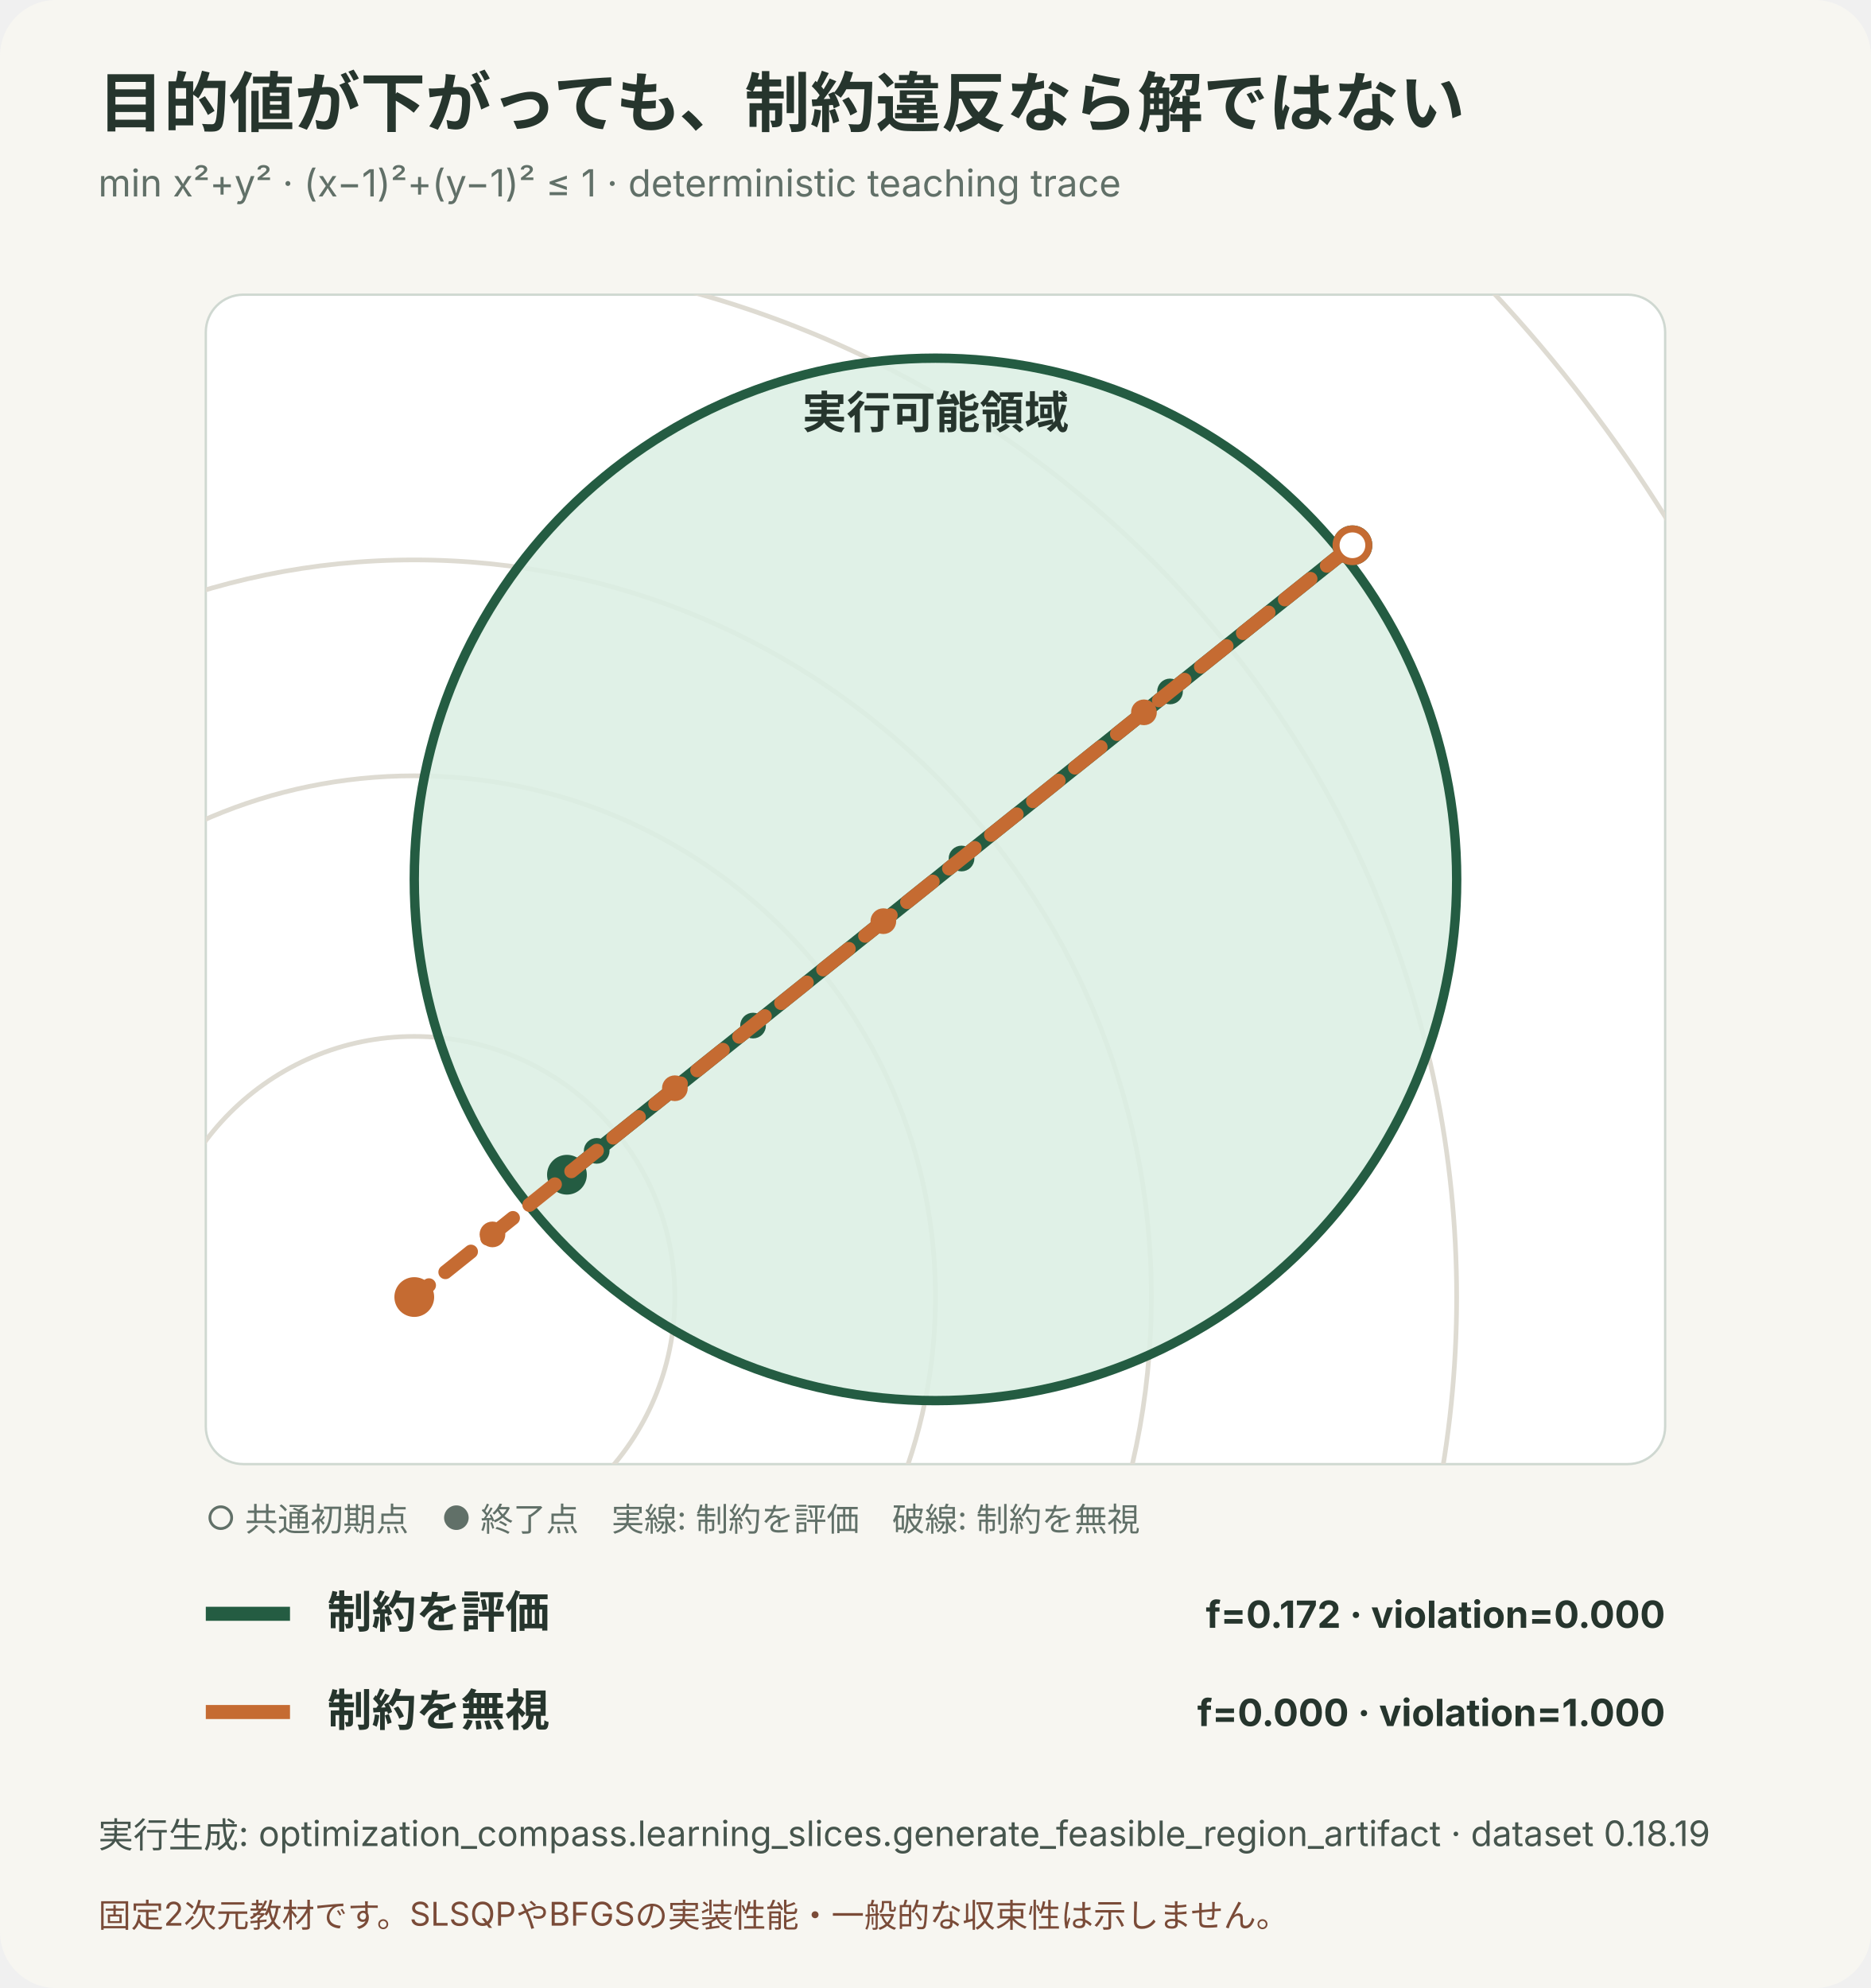
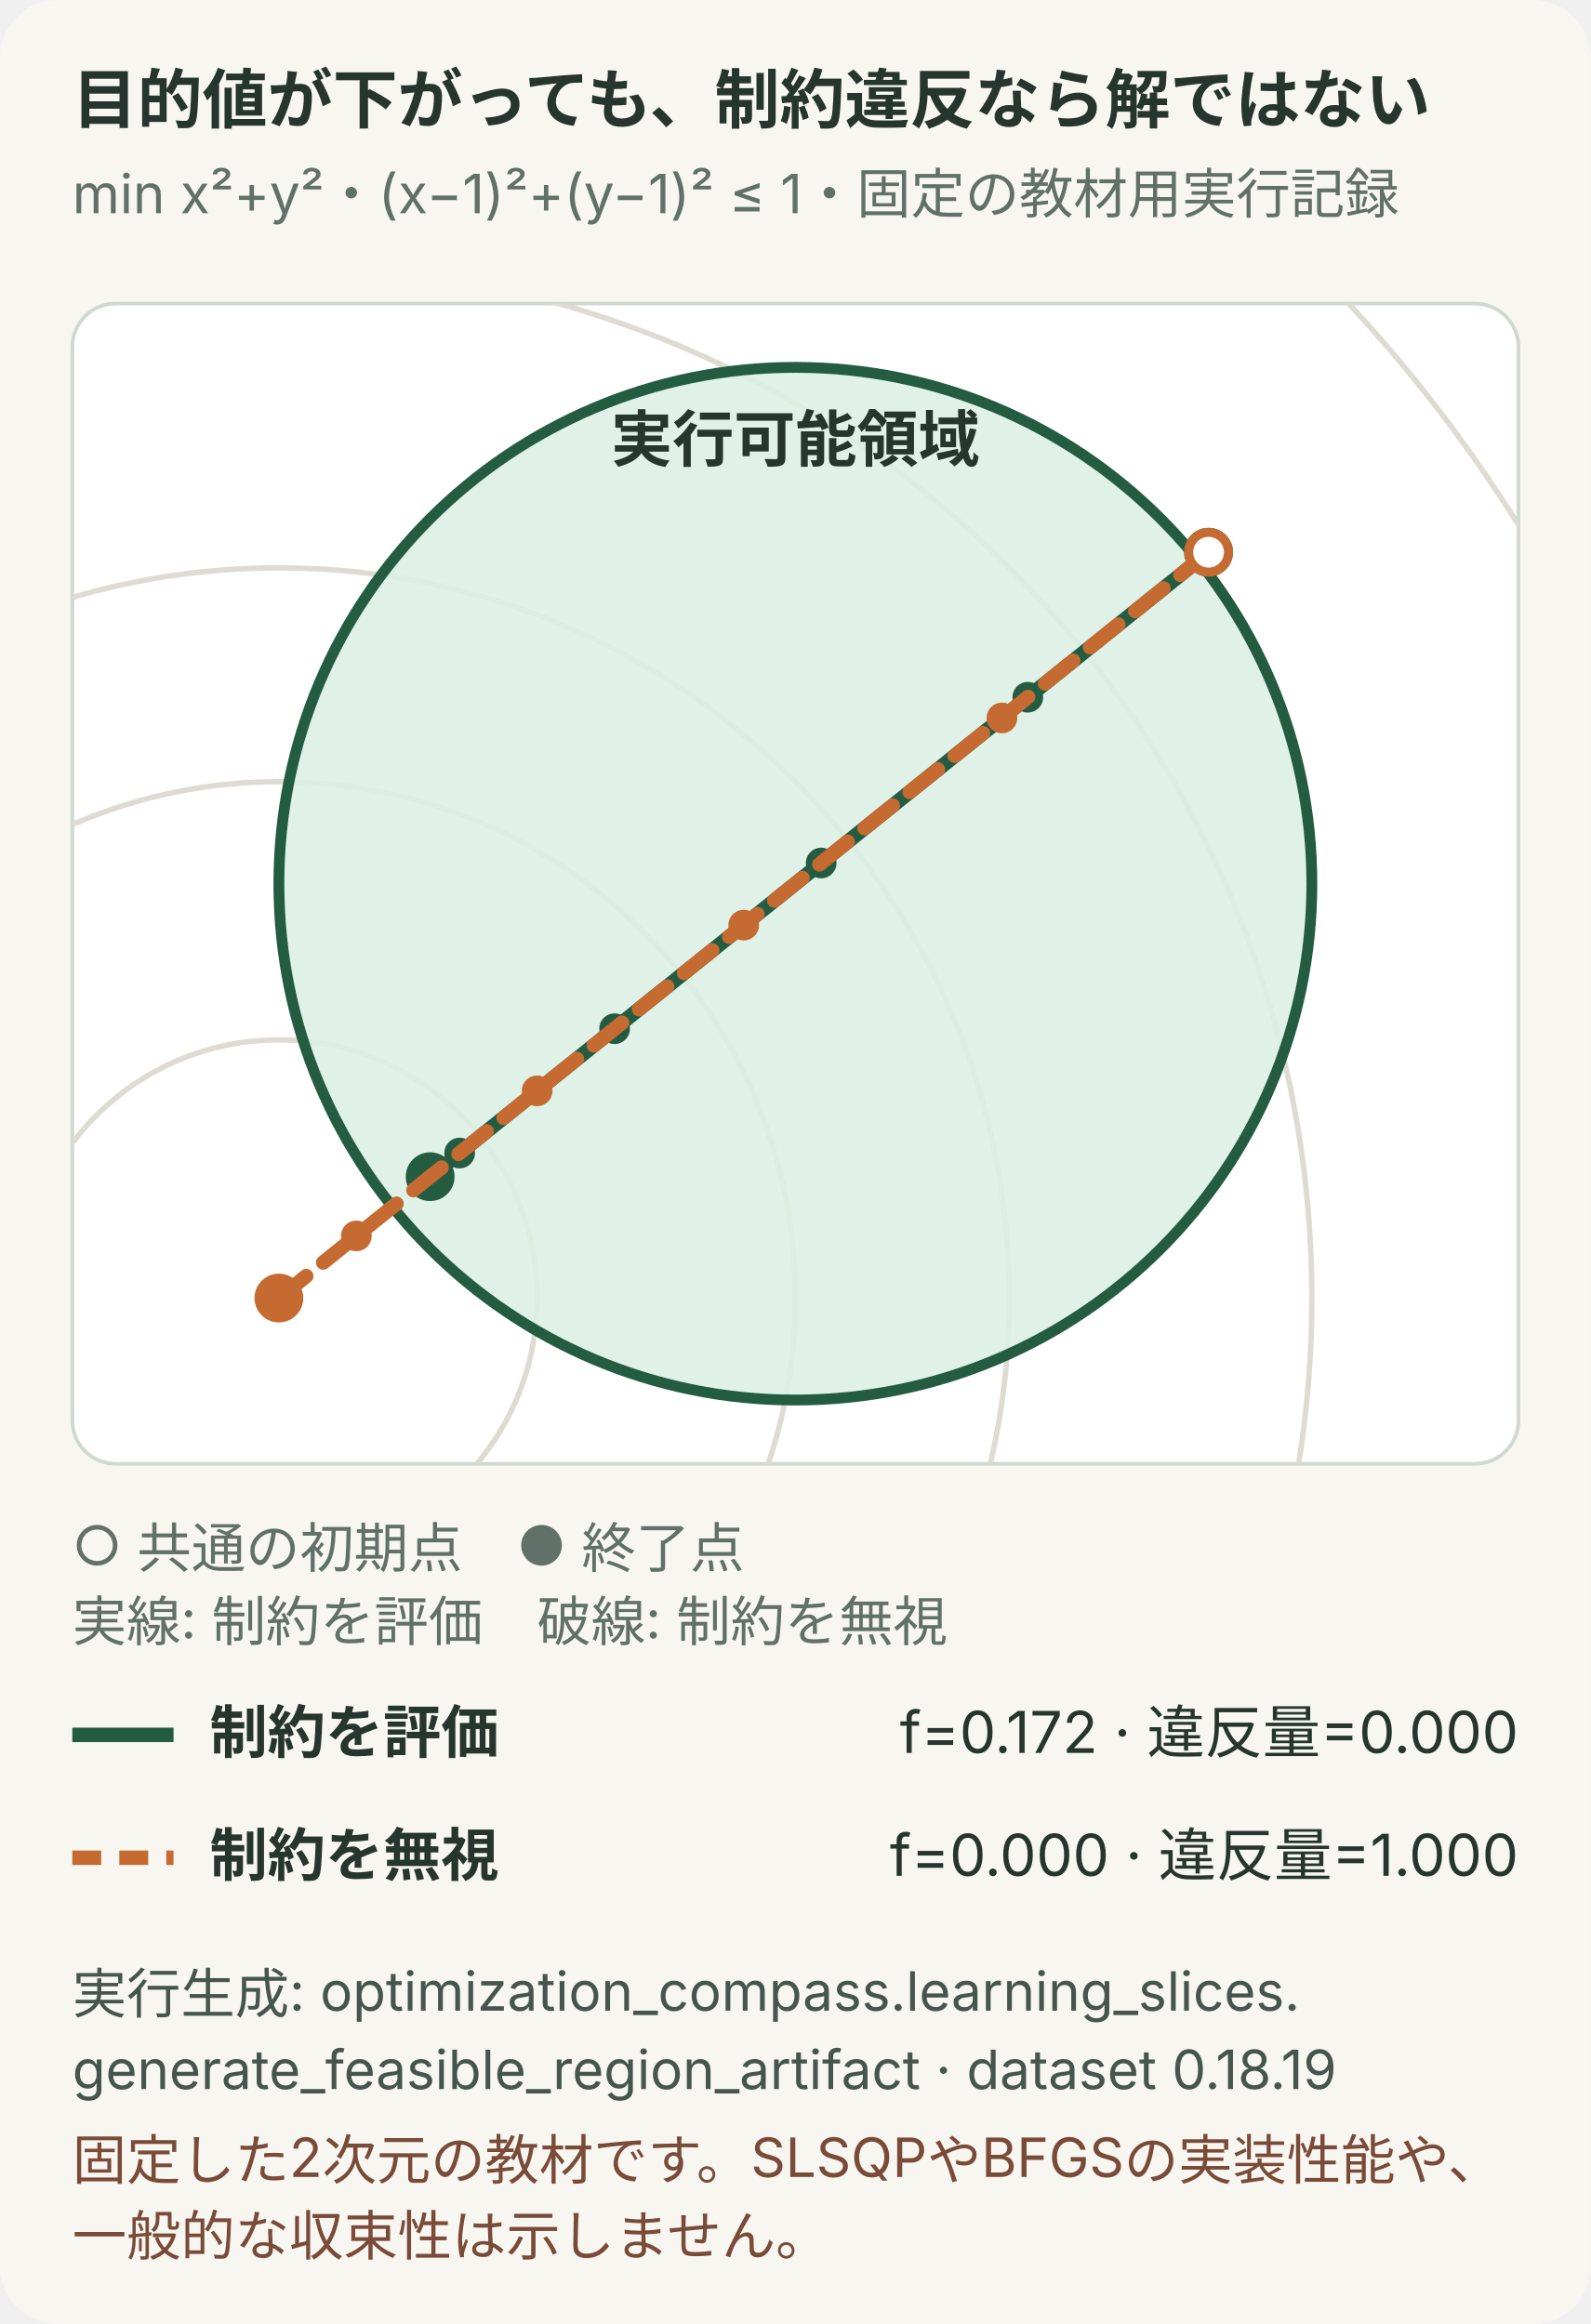
- <svg xmlns="http://www.w3.org/2000/svg" viewBox="0 0 800 850" role="img" aria-labelledby="figure-title figure-description">
-   <rect width="800" height="850" rx="24" fill="#f7f6f1" />
-   <text x="42" y="54" class="title">目的値が下がっても、制約違反なら解ではない</text>
-   <text x="42" y="84" class="subtitle">min x²+y² · (x−1)²+(y−1)² ≤ 1 · deterministic teaching trace</text>
-   <rect x="88.0" y="126.0" width="624.0" height="500.0" rx="16" fill="#fff" stroke="#cfd8d1" />
+ <svg xmlns="http://www.w3.org/2000/svg" viewBox="0 0 440 643" width="440" height="643" role="img" aria-labelledby="figure-title figure-description">
+   <rect width="440" height="643" rx="16" fill="#f7f6f1" />
+   <text x="20" y="34" class="title">目的値が下がっても、制約違反なら解ではない</text>
+   <text x="20" y="59" class="subtitle">min x²+y²・(x−1)²+(y−1)² ≤ 1・固定の教材用実行記録</text>
+   <rect x="20" y="84" width="400" height="321" rx="12" fill="#fff" stroke="#cfd8d1" />
  <clipPath id="feasible-plot">
-     <rect x="88.0" y="126.0" width="624.0" height="500.0" rx="16" />
+     <rect x="20" y="84" width="400" height="321" rx="12" />
  </clipPath>
  <g clip-path="url(#feasible-plot)">
-     <circle cx="177.14" cy="554.57" r="111.43" fill="none" stroke="#dedbd2" stroke-width="2" />
-     <circle cx="177.14" cy="554.57" r="222.86" fill="none" stroke="#dedbd2" stroke-width="2" />
-     <circle cx="177.14" cy="554.57" r="315.17" fill="none" stroke="#dedbd2" stroke-width="2" />
-     <circle cx="177.14" cy="554.57" r="445.71" fill="none" stroke="#dedbd2" stroke-width="2" />
-     <circle cx="177.14" cy="554.57" r="630.34" fill="none" stroke="#dedbd2" stroke-width="2" />
-     <circle cx="400.00" cy="376.00" r="222.86" fill="#dcefe4" fill-opacity="0.88" stroke="#245c42" stroke-width="4" />
+     <circle cx="77.14" cy="359.14" r="71.43" fill="none" stroke="#dedbd2" stroke-width="1.5" />
+     <circle cx="77.14" cy="359.14" r="142.86" fill="none" stroke="#dedbd2" stroke-width="1.5" />
+     <circle cx="77.14" cy="359.14" r="202.03" fill="none" stroke="#dedbd2" stroke-width="1.5" />
+     <circle cx="77.14" cy="359.14" r="285.71" fill="none" stroke="#dedbd2" stroke-width="1.5" />
+     <circle cx="77.14" cy="359.14" r="404.06" fill="none" stroke="#dedbd2" stroke-width="1.5" />
+     <circle cx="220.00" cy="244.50" r="142.86" fill="#dcefe4" fill-opacity="0.88" stroke="#245c42" stroke-width="3" />
  </g>
-   <text x="400.00" y="183.14" text-anchor="middle" class="panel-title" fill="#245c42">実行可能領域</text>
-   <polyline points="578.29,233.14 500.29,295.64 411.14,367.07 322.00,438.50 255.14,492.07 242.42,502.27" fill="none" stroke="#245c42" stroke-width="6" stroke-linecap="round" stroke-linejoin="round" />
-   <circle cx="578.29" cy="233.14" r="7" fill="#fff" stroke="#245c42" stroke-width="3" />
-   <circle cx="500.29" cy="295.64" r="4" fill="#245c42" stroke="#245c42" stroke-width="3" />
-   <circle cx="411.14" cy="367.07" r="4" fill="#245c42" stroke="#245c42" stroke-width="3" />
-   <circle cx="322.00" cy="438.50" r="4" fill="#245c42" stroke="#245c42" stroke-width="3" />
-   <circle cx="255.14" cy="492.07" r="4" fill="#245c42" stroke="#245c42" stroke-width="3" />
-   <circle cx="242.42" cy="502.27" r="7" fill="#245c42" stroke="#245c42" stroke-width="3" />
-   <polyline points="578.29,233.14 489.14,304.57 377.71,393.86 288.57,465.29 210.57,527.79 177.14,554.57" fill="none" stroke="#c56b32" stroke-width="6" stroke-linecap="round" stroke-linejoin="round" stroke-dasharray="14 9" />
-   <circle cx="578.29" cy="233.14" r="7" fill="#fff" stroke="#c56b32" stroke-width="3" />
-   <circle cx="489.14" cy="304.57" r="4" fill="#c56b32" stroke="#c56b32" stroke-width="3" />
-   <circle cx="377.71" cy="393.86" r="4" fill="#c56b32" stroke="#c56b32" stroke-width="3" />
-   <circle cx="288.57" cy="465.29" r="4" fill="#c56b32" stroke="#c56b32" stroke-width="3" />
-   <circle cx="210.57" cy="527.79" r="4" fill="#c56b32" stroke="#c56b32" stroke-width="3" />
-   <circle cx="177.14" cy="554.57" r="7" fill="#c56b32" stroke="#c56b32" stroke-width="3" />
-   <text x="88" y="654" class="note">○ 共通初期点　● 終了点　実線: 制約を評価　破線: 制約を無視</text>
-   <line x1="88" y1="690" x2="124" y2="690" stroke="#245c42" stroke-width="6" />
-   <text x="140" y="696" class="method" fill="#245c42">制約を評価</text>
-   <text x="712" y="696" text-anchor="end" class="metric-value">f=0.172 · violation=0.000</text>
-   <line x1="88" y1="732" x2="124" y2="732" stroke="#c56b32" stroke-width="6" />
-   <text x="140" y="738" class="method" fill="#c56b32">制約を無視</text>
-   <text x="712" y="738" text-anchor="end" class="metric-value">f=0.000 · violation=1.000</text>
-   <text x="42" y="790" class="caption">実行生成: optimization_compass.learning_slices.generate_feasible_region_artifact · dataset 0.18.19</text>
-   <text x="42" y="824" class="caveat">固定2次元教材です。SLSQPやBFGSの実装性能・一般的な収束性は示しません。</text>
-   <style>text{font-family:system-ui,-apple-system,'Segoe UI',sans-serif;fill:#26352d}.title{font-size:28px;font-weight:750}.subtitle{font-size:16px;fill:#617068}.panel-title,.method{font-size:19px;font-weight:750}.metric,.metric-value{font-size:16px;font-variant-numeric:tabular-nums}.metric-value{font-weight:750}.status,.axis,.note{font-size:14px;fill:#617068}.caption{font-size:15px;fill:#46554d}.caveat{font-size:14px;fill:#7a4b38}</style>
+   <text x="220.00" y="127.64" text-anchor="middle" class="panel-title" fill="#245c42">実行可能領域</text>
+   <polyline points="334.29,152.79 284.29,192.91 227.14,238.77 170.00,284.62 127.14,319.02 118.98,325.56" fill="none" stroke="#245c42" stroke-width="4" stroke-linecap="round" stroke-linejoin="round" />
+   <circle cx="334.29" cy="152.79" r="5.5" fill="#fff" stroke="#245c42" stroke-width="2.5" />
+   <circle cx="284.29" cy="192.91" r="3" fill="#245c42" stroke="#245c42" stroke-width="2.5" />
+   <circle cx="227.14" cy="238.77" r="3" fill="#245c42" stroke="#245c42" stroke-width="2.5" />
+   <circle cx="170.00" cy="284.62" r="3" fill="#245c42" stroke="#245c42" stroke-width="2.5" />
+   <circle cx="127.14" cy="319.02" r="3" fill="#245c42" stroke="#245c42" stroke-width="2.5" />
+   <circle cx="118.98" cy="325.56" r="5.5" fill="#245c42" stroke="#245c42" stroke-width="2.5" />
+   <polyline points="334.29,152.79 277.14,198.64 205.71,255.96 148.57,301.82 98.57,341.95 77.14,359.14" fill="none" stroke="#c56b32" stroke-width="4" stroke-linecap="round" stroke-linejoin="round" stroke-dasharray="10 6" />
+   <circle cx="334.29" cy="152.79" r="5.5" fill="#fff" stroke="#c56b32" stroke-width="2.5" />
+   <circle cx="277.14" cy="198.64" r="3" fill="#c56b32" stroke="#c56b32" stroke-width="2.5" />
+   <circle cx="205.71" cy="255.96" r="3" fill="#c56b32" stroke="#c56b32" stroke-width="2.5" />
+   <circle cx="148.57" cy="301.82" r="3" fill="#c56b32" stroke="#c56b32" stroke-width="2.5" />
+   <circle cx="98.57" cy="341.95" r="3" fill="#c56b32" stroke="#c56b32" stroke-width="2.5" />
+   <circle cx="77.14" cy="359.14" r="5.5" fill="#c56b32" stroke="#c56b32" stroke-width="2.5" />
+   <text x="20" y="433" class="note">○ 共通の初期点　● 終了点</text>
+   <text x="20" y="454" class="note">実線: 制約を評価　破線: 制約を無視</text>
+   <line x1="20" y1="480" x2="48" y2="480" stroke="#245c42" stroke-width="4" />
+   <text x="58" y="485" class="method">制約を評価</text>
+   <text x="420" y="485" text-anchor="end" class="metric">f=0.172 · 違反量=0.000</text>
+   <line x1="20" y1="514" x2="48" y2="514" stroke="#c56b32" stroke-width="4" stroke-dasharray="8 5" />
+   <text x="58" y="519" class="method">制約を無視</text>
+   <text x="420" y="519" text-anchor="end" class="metric">f=0.000 · 違反量=1.000</text>
+   <text x="20" y="557" class="caption">実行生成: optimization_compass.learning_slices.</text>
+   <text x="20" y="578" class="caption">generate_feasible_region_artifact · dataset 0.18.19</text>
+   <text x="20" y="603" class="caveat">固定した2次元の教材です。SLSQPやBFGSの実装性能や、</text>
+   <text x="20" y="624" class="caveat">一般的な収束性は示しません。</text>
+   <style>text{font-family:system-ui,-apple-system,'Segoe UI',sans-serif;fill:#26352d;font-size:15px}.title{font-size:18px;font-weight:750}.subtitle{fill:#617068}.panel-title{font-size:17px;font-weight:750}.method{font-size:16px;font-weight:750}.metric,.metric-value{font-size:16px;font-variant-numeric:tabular-nums}.metric-value{font-weight:750}.status,.axis,.note{fill:#617068}.caption{fill:#46554d}.caveat{fill:#7a4b38}.halo{paint-order:stroke;stroke:#fff;stroke-width:4px;stroke-linejoin:round}</style>
</svg>
